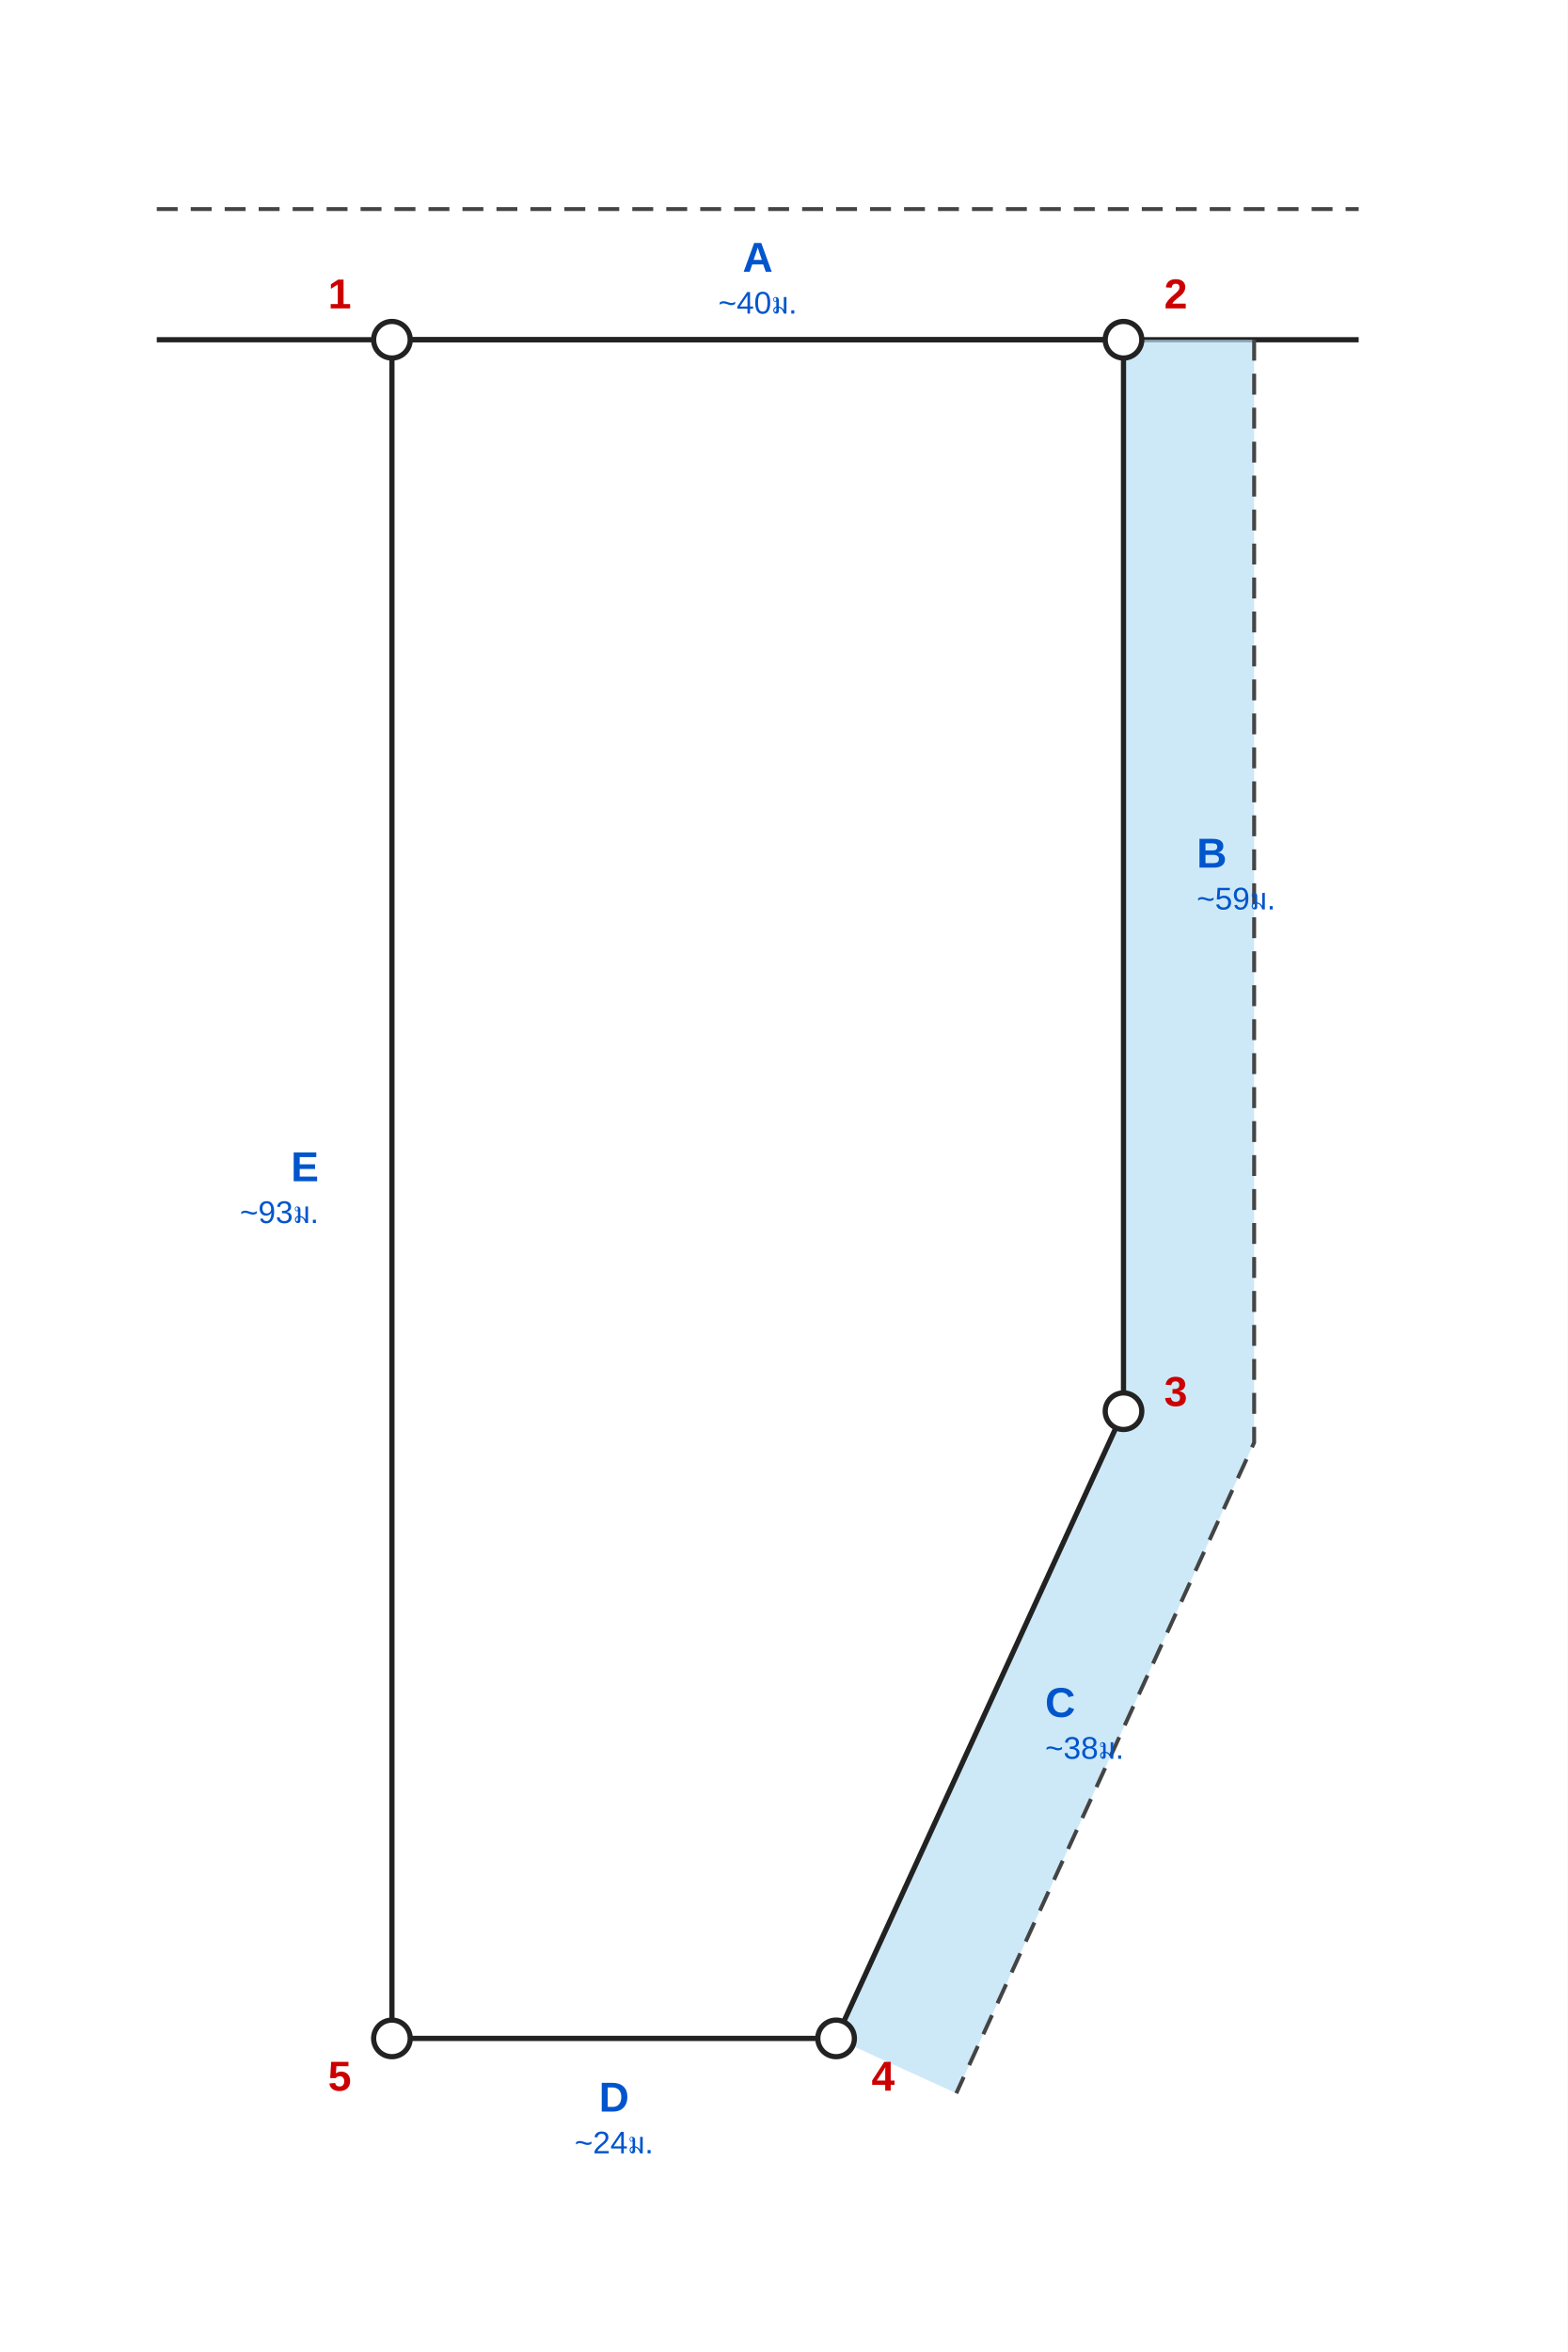
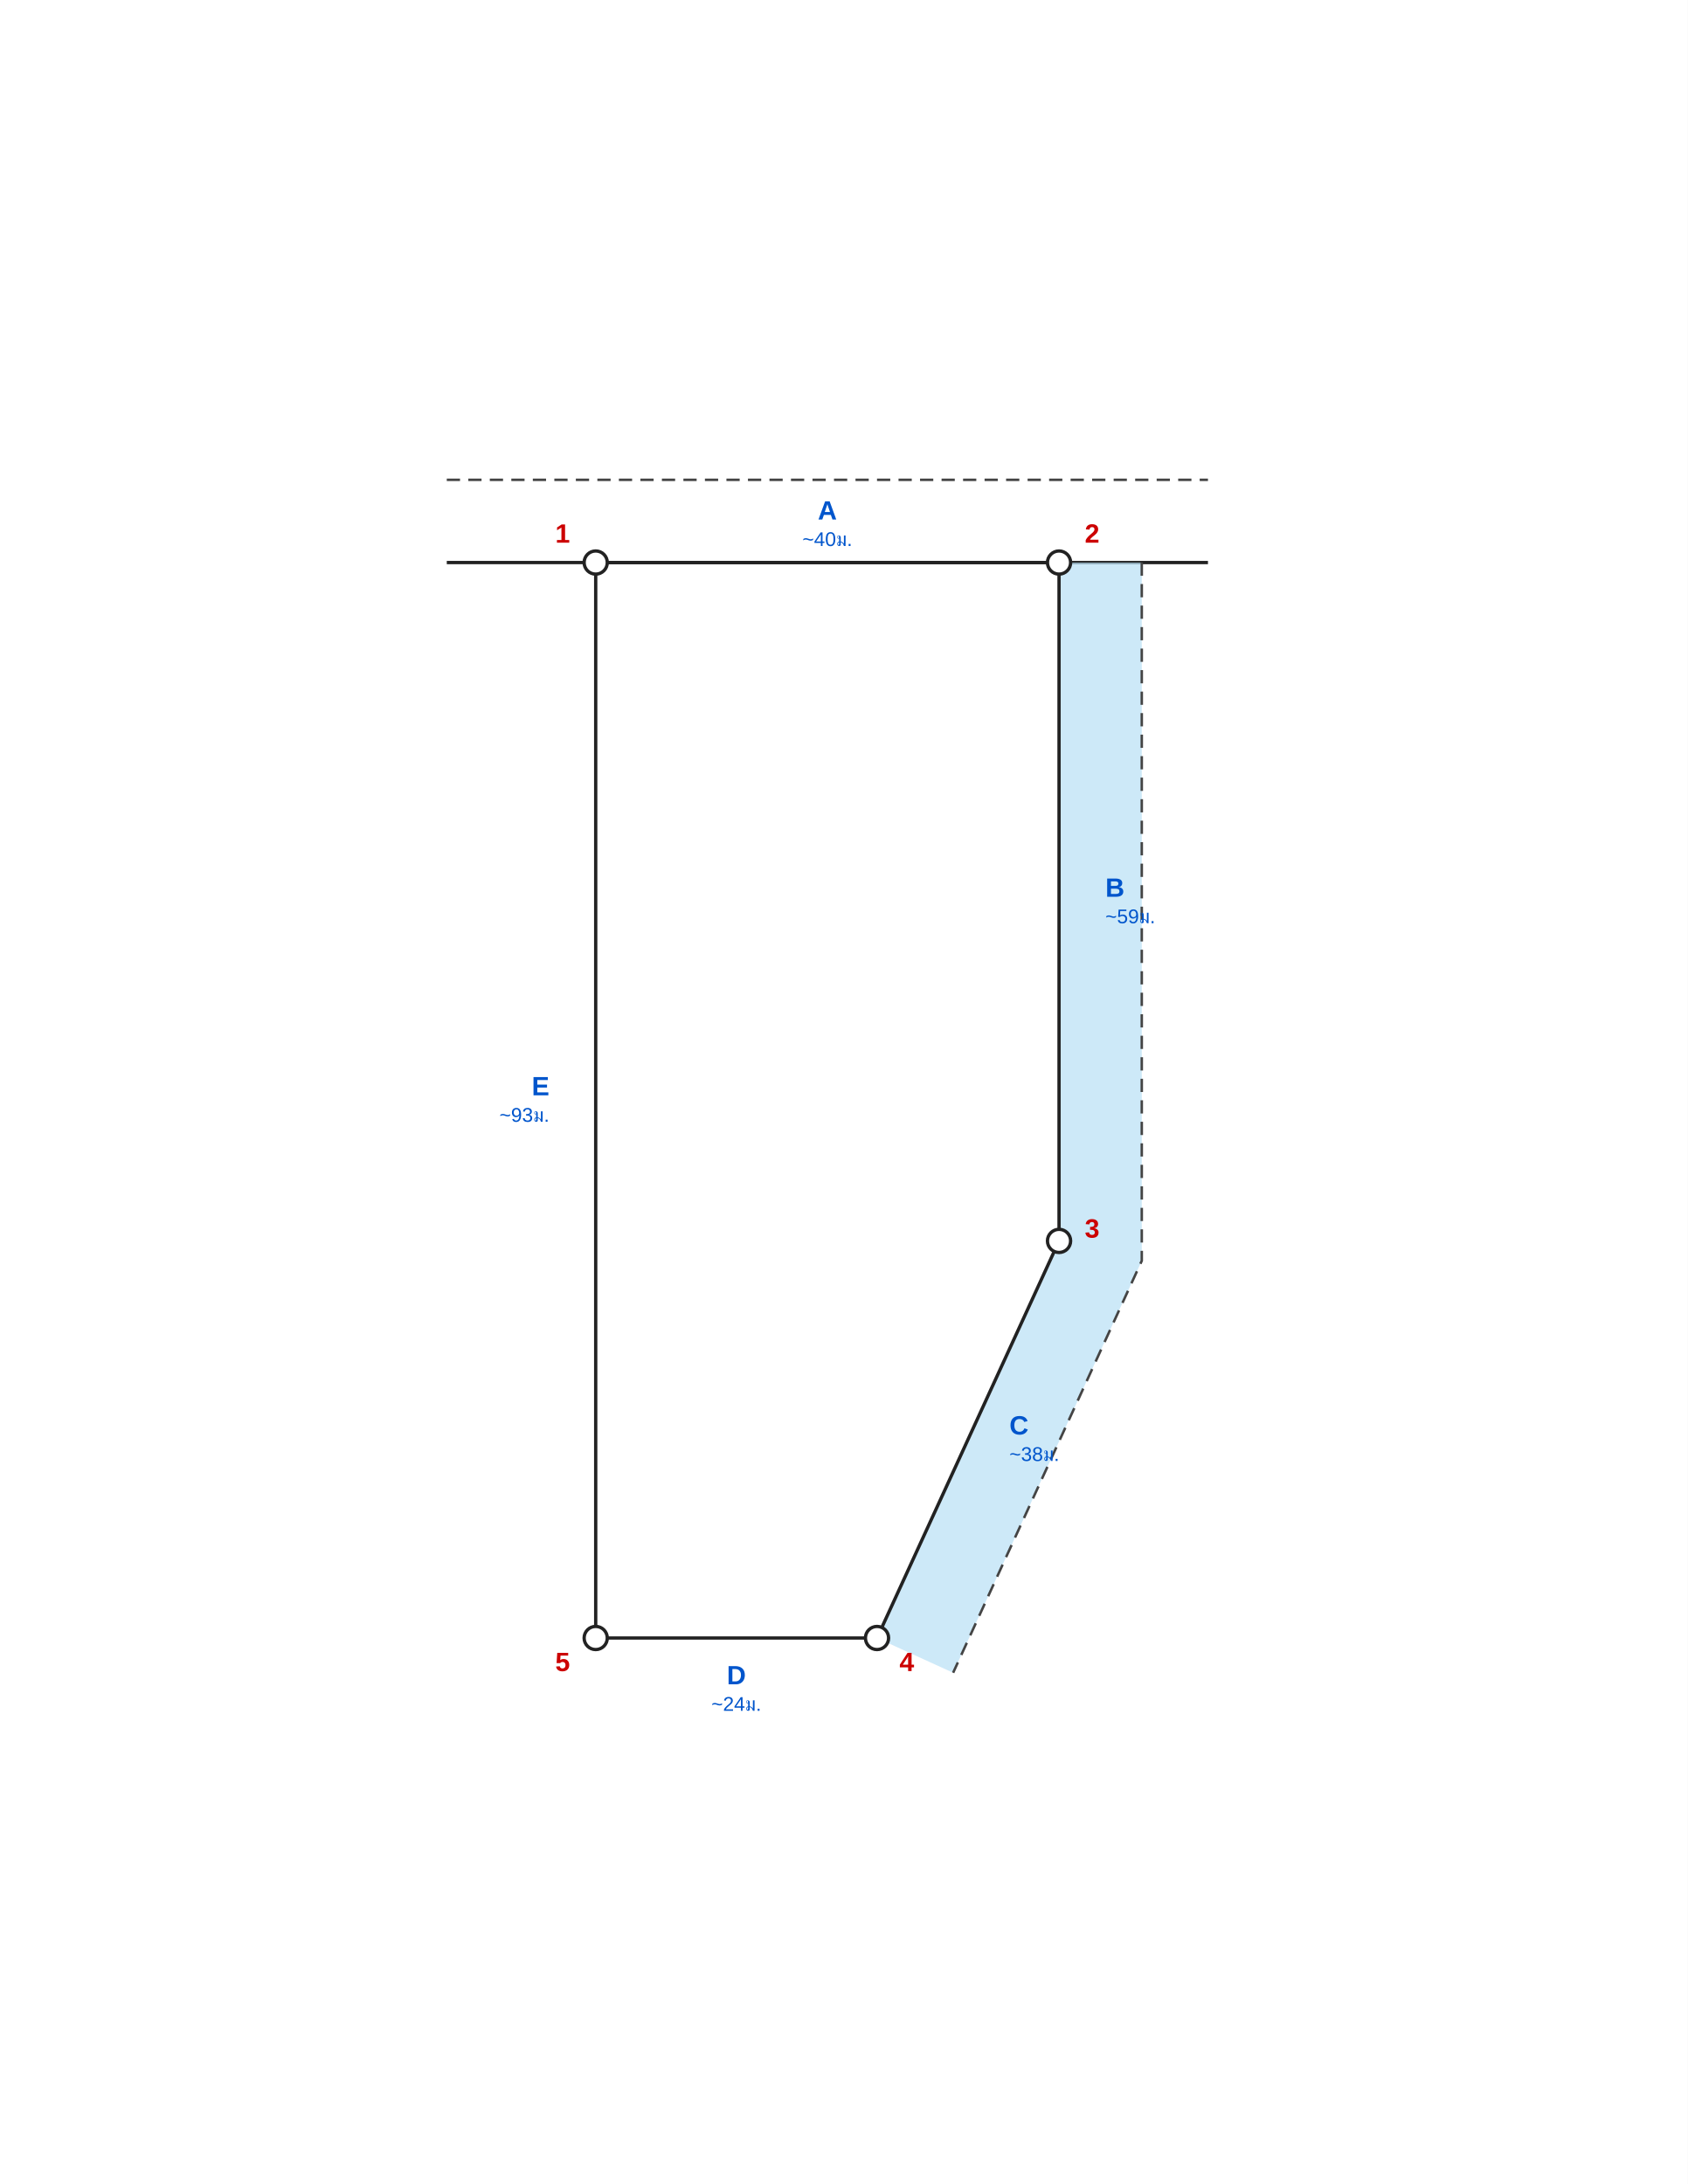
- <svg xmlns="http://www.w3.org/2000/svg" viewBox="0 0 600 900" width="600" height="900">
-   <rect width="600" height="900" fill="white" />
+ <svg xmlns="http://www.w3.org/2000/svg" viewBox="-210 -210 1020 1320" width="1020" height="1320">
+   <rect x="-210" y="-210" width="1020" height="1320" fill="white" />
  <line x1="60" y1="80" x2="520" y2="80" stroke="#444" stroke-width="1.5" stroke-dasharray="8,5" />
  <line x1="60" y1="130" x2="520" y2="130" stroke="#222" stroke-width="2" />
  <polygon points="430,130 480,130 480,552 366,801 320,780 430,540" fill="#b8dff5" stroke="none" opacity="0.7" />
  <polyline points="480,130 480,552 366,801" fill="none" stroke="#444" stroke-width="1.5" stroke-dasharray="8,5" />
  <polygon points="       150,130       430,130       430,540       320,780       150,780     " fill="none" stroke="#222" stroke-width="2" stroke-linejoin="round" />
  <circle cx="150" cy="130" r="7" fill="white" stroke="#222" stroke-width="2" />
  <circle cx="430" cy="130" r="7" fill="white" stroke="#222" stroke-width="2" />
  <circle cx="430" cy="540" r="7" fill="white" stroke="#222" stroke-width="2" />
  <circle cx="320" cy="780" r="7" fill="white" stroke="#222" stroke-width="2" />
  <circle cx="150" cy="780" r="7" fill="white" stroke="#222" stroke-width="2" />
  <text x="130" y="118" font-family="Arial" font-size="16" font-weight="bold" fill="#c00" text-anchor="middle">1</text>
  <text x="450" y="118" font-family="Arial" font-size="16" font-weight="bold" fill="#c00" text-anchor="middle">2</text>
  <text x="450" y="538" font-family="Arial" font-size="16" font-weight="bold" fill="#c00" text-anchor="middle">3</text>
  <text x="338" y="800" font-family="Arial" font-size="16" font-weight="bold" fill="#c00" text-anchor="middle">4</text>
  <text x="130" y="800" font-family="Arial" font-size="16" font-weight="bold" fill="#c00" text-anchor="middle">5</text>
  <text x="290" y="104" font-family="Arial" font-size="16" font-weight="bold" fill="#0055cc" text-anchor="middle">A</text>
  <text x="290" y="120" font-family="Arial" font-size="12" fill="#0055cc" text-anchor="middle">~40ม.</text>
  <text x="458" y="332" font-family="Arial" font-size="16" font-weight="bold" fill="#0055cc" text-anchor="start">B</text>
  <text x="458" y="348" font-family="Arial" font-size="12" fill="#0055cc" text-anchor="start">~59ม.</text>
  <text x="400" y="657" font-family="Arial" font-size="16" font-weight="bold" fill="#0055cc" text-anchor="start">C</text>
  <text x="400" y="673" font-family="Arial" font-size="12" fill="#0055cc" text-anchor="start">~38ม.</text>
  <text x="235" y="808" font-family="Arial" font-size="16" font-weight="bold" fill="#0055cc" text-anchor="middle">D</text>
  <text x="235" y="824" font-family="Arial" font-size="12" fill="#0055cc" text-anchor="middle">~24ม.</text>
  <text x="122" y="452" font-family="Arial" font-size="16" font-weight="bold" fill="#0055cc" text-anchor="end">E</text>
  <text x="122" y="468" font-family="Arial" font-size="12" fill="#0055cc" text-anchor="end">~93ม.</text>
</svg>
